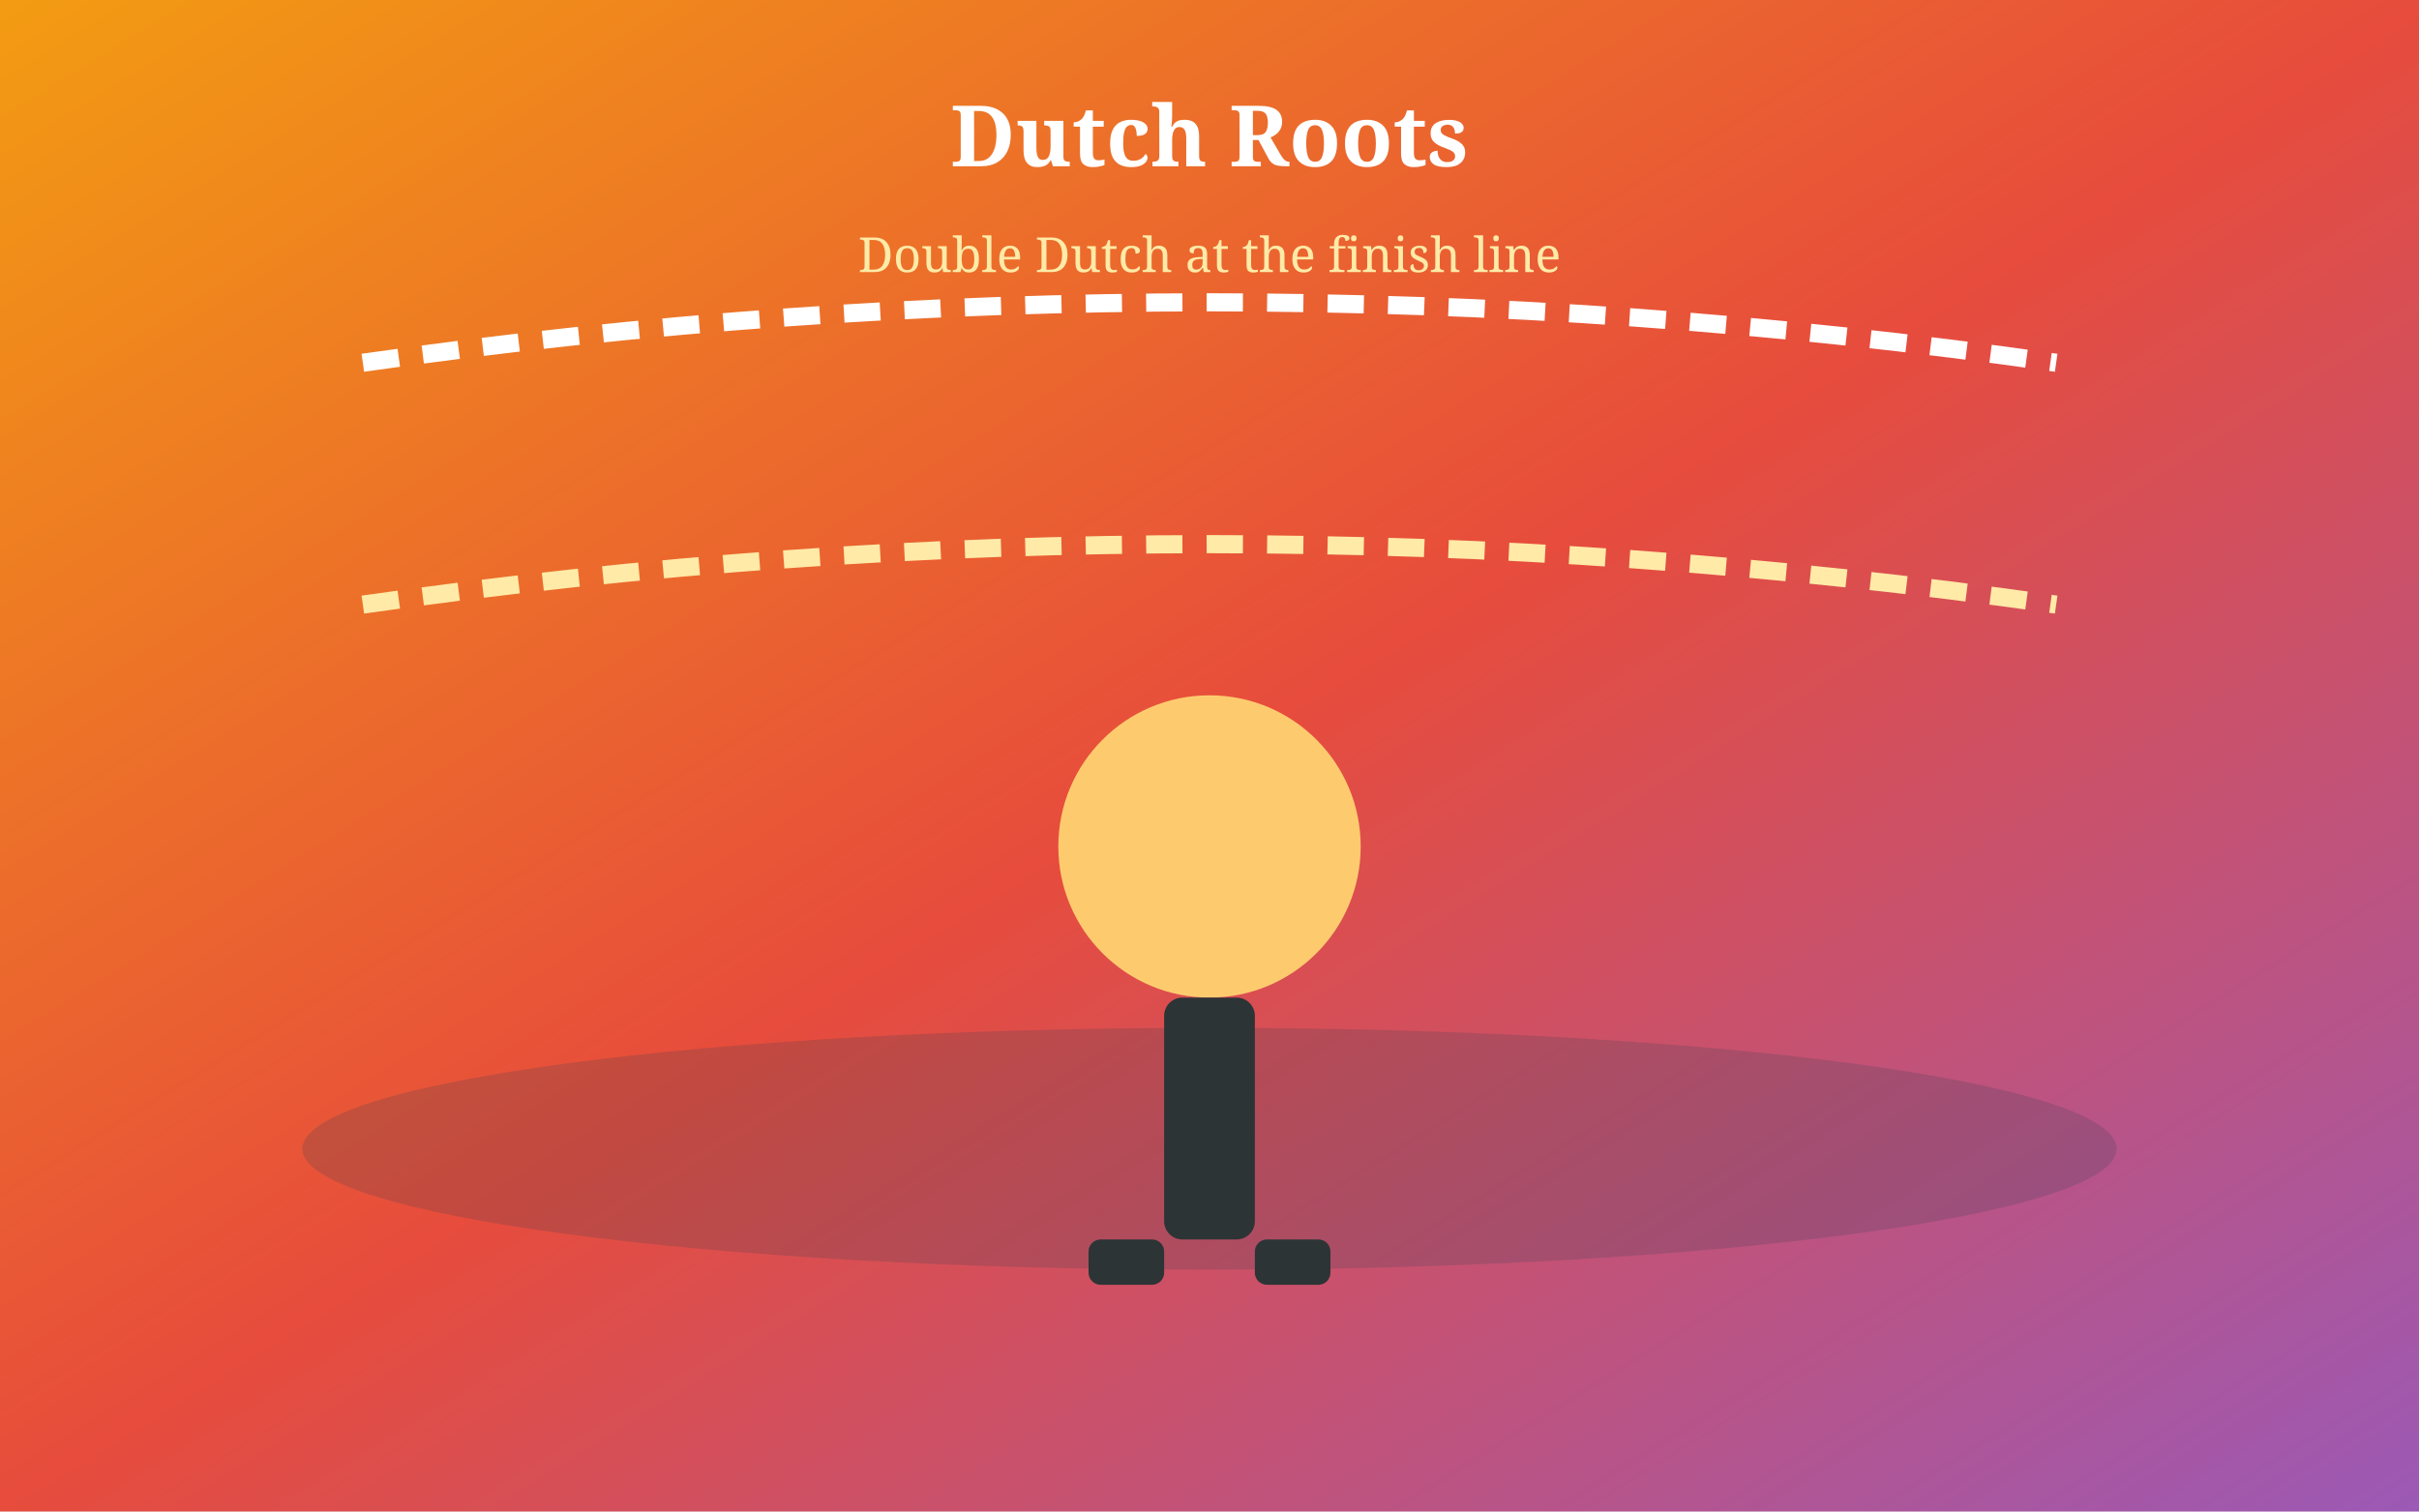
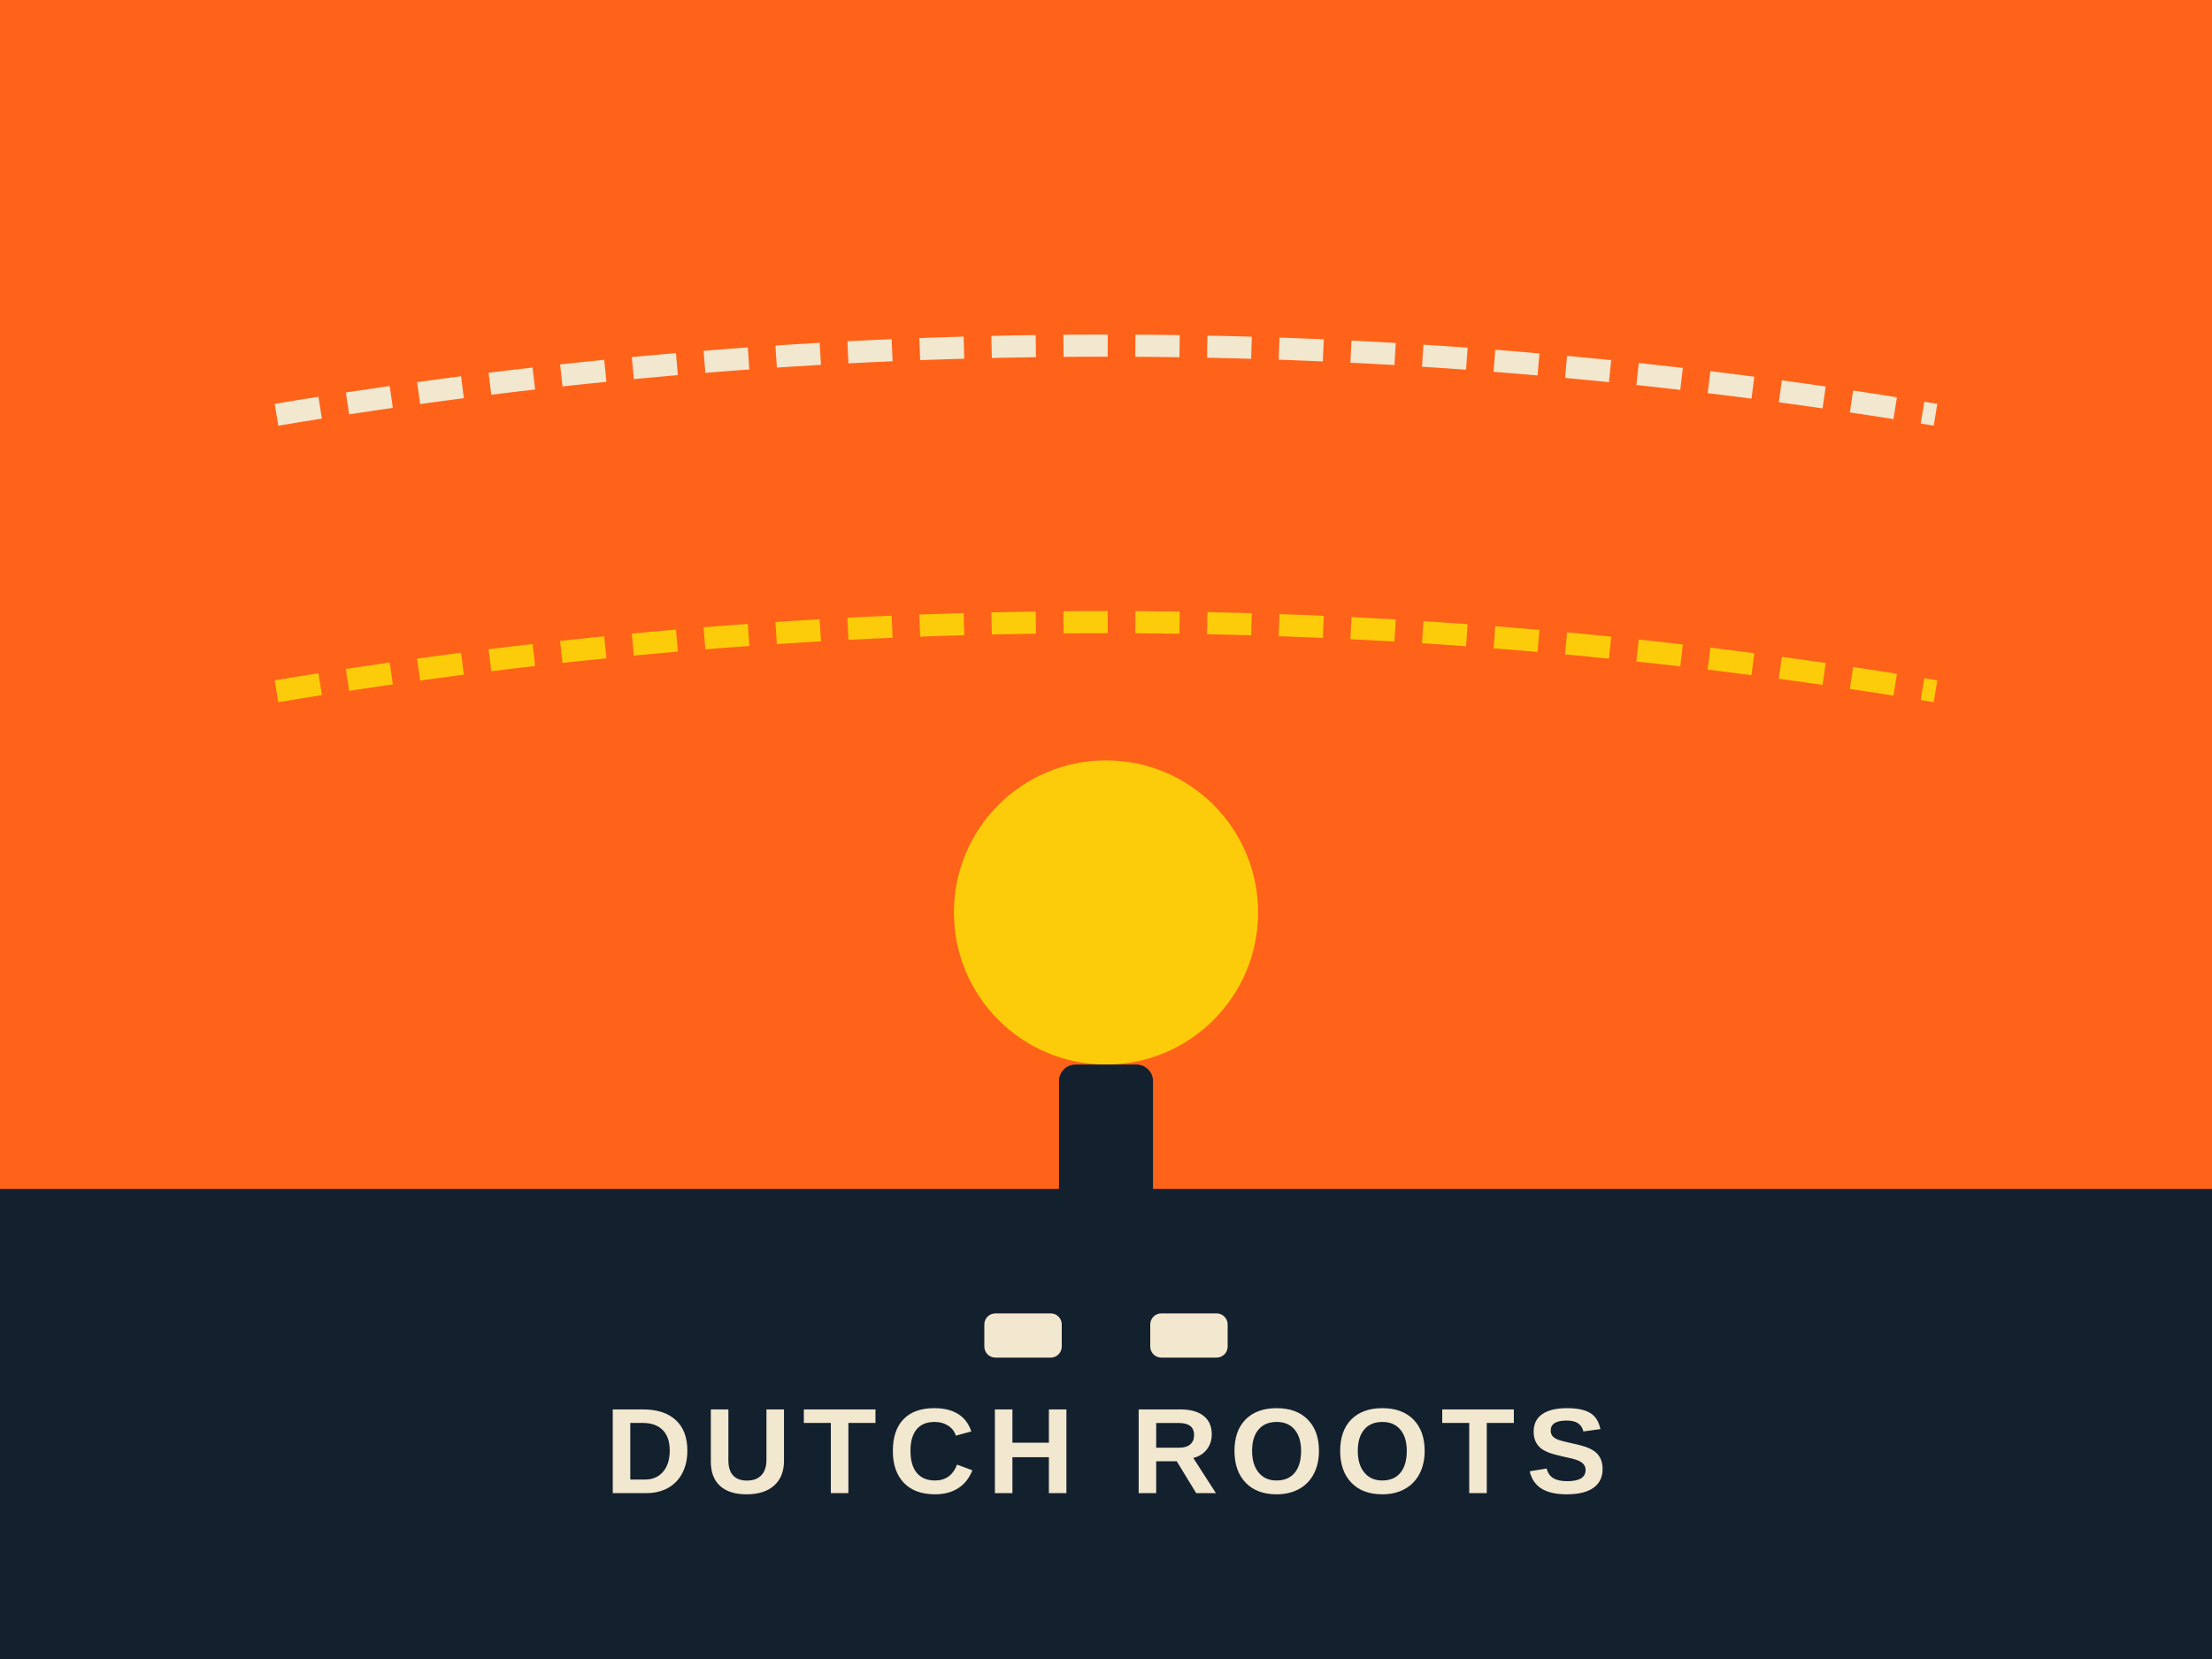
- <svg xmlns="http://www.w3.org/2000/svg" viewBox="0 0 800 500" role="img" aria-label="Double Dutch celebration">
-   <defs>
-     <linearGradient id="dutch" x1="0" y1="0" x2="1" y2="1">
-       <stop offset="0%" stop-color="#f39c12" />
-       <stop offset="50%" stop-color="#e74c3c" />
-       <stop offset="100%" stop-color="#9b59b6" />
-     </linearGradient>
-   </defs>
-   <rect width="800" height="500" fill="url(#dutch)" />
-   <ellipse cx="400" cy="380" rx="300" ry="40" fill="#2c3e50" opacity="0.2" />
-   <path d="M120 120 Q400 80 680 120" stroke="#fff" stroke-width="6" fill="none" stroke-dasharray="12 8" />
-   <path d="M120 200 Q400 160 680 200" stroke="#ffeaa7" stroke-width="6" fill="none" stroke-dasharray="12 8" />
-   <circle cx="400" cy="280" r="50" fill="#fdcb6e" />
-   <rect x="385" y="330" width="30" height="80" fill="#2d3436" rx="6" />
-   <rect x="360" y="410" width="25" height="15" fill="#2d3436" rx="4" />
-   <rect x="415" y="410" width="25" height="15" fill="#2d3436" rx="4" />
-   <text x="400" y="55" text-anchor="middle" fill="#fff" font-family="Georgia, serif" font-size="28" font-weight="bold">Dutch Roots</text>
-   <text x="400" y="90" text-anchor="middle" fill="#ffeaa7" font-family="Georgia, serif" font-size="16">Double Dutch at the finish line</text>
+ <svg xmlns="http://www.w3.org/2000/svg" viewBox="0 0 800 600" role="img" aria-label="Double Dutch finish line">
+   <rect width="800" height="600" fill="#ff6319" />
+   <rect y="430" width="800" height="170" fill="#13202e" />
+   <path d="M100 150 Q400 100 700 150" stroke="#f2e7cf" stroke-width="8" fill="none" stroke-dasharray="16 10" />
+   <path d="M100 250 Q400 200 700 250" stroke="#fccc0a" stroke-width="8" fill="none" stroke-dasharray="16 10" />
+   <circle cx="400" cy="330" r="55" fill="#fccc0a" />
+   <rect x="383" y="385" width="34" height="90" fill="#13202e" rx="6" />
+   <rect x="356" y="475" width="28" height="16" fill="#f2e7cf" rx="4" />
+   <rect x="416" y="475" width="28" height="16" fill="#f2e7cf" rx="4" />
+   <text x="400" y="540" text-anchor="middle" fill="#f2e7cf" font-family="Arial, Helvetica, sans-serif" font-size="44" font-weight="bold" letter-spacing="4">DUTCH ROOTS</text>
</svg>
